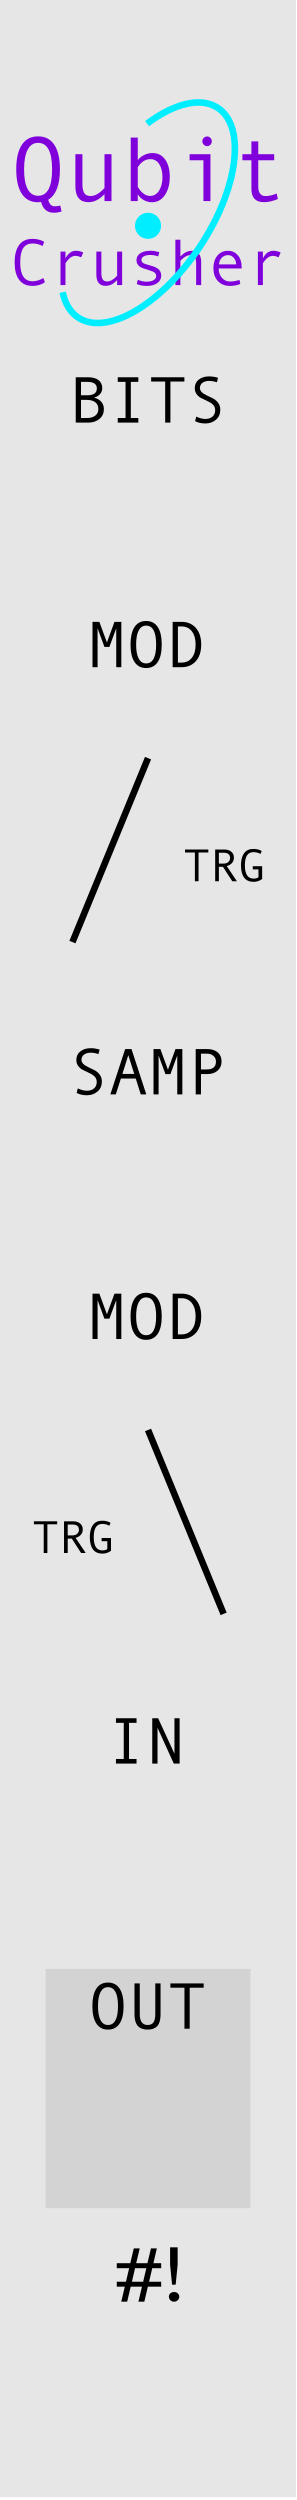
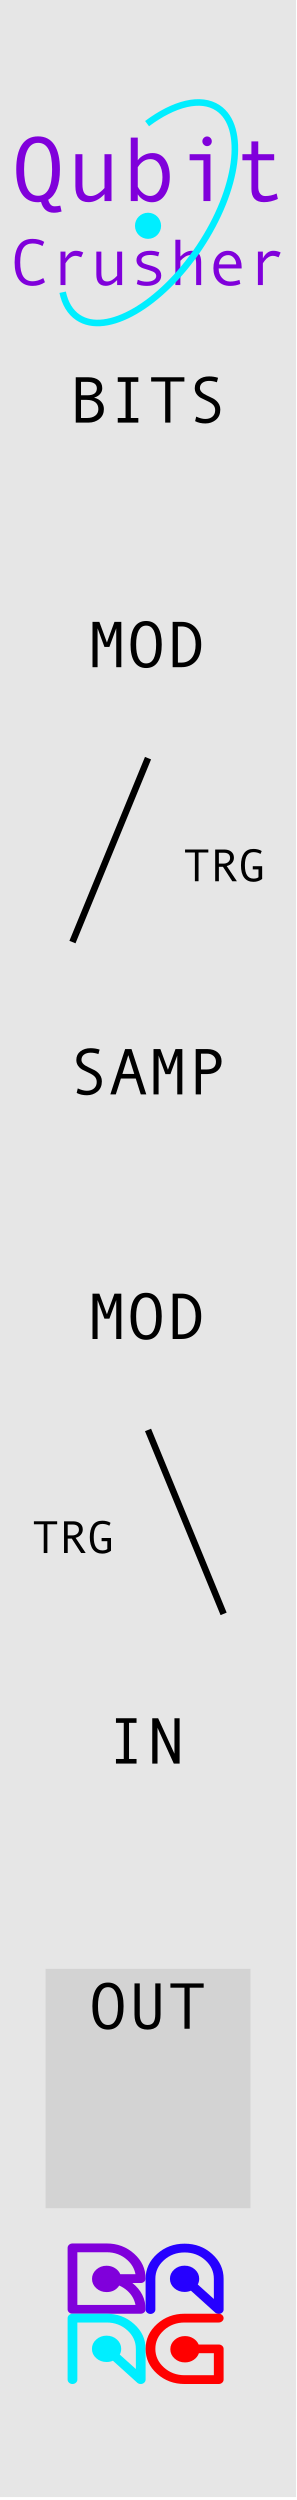
<svg xmlns="http://www.w3.org/2000/svg" width="100%" height="100%" viewBox="0 0 45 380" version="1.1" xml:space="preserve" style="fill-rule:evenodd;clip-rule:evenodd;stroke-miterlimit:1.5;">
  <rect id="QubitCrusher" x="0" y="0" width="45" height="379.559" style="fill:none;" />
  <clipPath id="_clip1">
    <rect x="0" y="0" width="45" height="379.559" />
  </clipPath>
  <g clip-path="url(#_clip1)">
    <g id="Layer1">
      <rect id="background" x="0" y="0" width="45" height="379.559" style="fill:#e6e6e6;" />
      <rect x="6.926" y="299.264" width="31.147" height="36.382" style="fill:#282828;fill-opacity:0.1;" />
      <g>
        <g>
          <path d="M9.361,32.152c-0.397,0.123 -0.789,0.184 -1.176,0.184c-1.003,0 -1.652,-0.546 -1.948,-1.64c-0.178,0.032 -0.328,0.048 -0.451,0.048c-1.076,-0 -1.897,-0.428 -2.465,-1.282c-0.567,-0.855 -0.851,-2.095 -0.851,-3.722c0,-1.627 0.283,-2.869 0.848,-3.726c0.565,-0.857 1.388,-1.285 2.468,-1.285c1.08,-0 1.903,0.427 2.471,1.282c0.567,0.854 0.851,2.097 0.851,3.729c-0,2.37 -0.593,3.91 -1.777,4.621c0.168,0.665 0.489,0.998 0.963,0.998c0.265,-0 0.554,-0.034 0.869,-0.103l0.198,0.896Zm-3.575,-2.393c1.422,0 2.132,-1.34 2.132,-4.019c0,-2.685 -0.71,-4.027 -2.132,-4.027c-0.693,0 -1.221,0.348 -1.583,1.043c-0.362,0.695 -0.543,1.689 -0.543,2.984c-0,1.308 0.18,2.305 0.54,2.99c0.36,0.686 0.888,1.029 1.586,1.029Z" style="fill:#8000db;fill-rule:nonzero;" />
          <path d="M16.949,30.559l-1.067,0l0,-1.053c-0.765,0.816 -1.572,1.224 -2.42,1.224c-1.335,-0 -2.003,-0.809 -2.003,-2.427l0,-4.867l1.067,0l-0,4.56c-0,0.606 0.096,1.058 0.287,1.357c0.191,0.298 0.515,0.447 0.971,0.447c0.651,0 1.351,-0.405 2.098,-1.217l0,-5.147l1.067,0l-0,7.123Z" style="fill:#8000db;fill-rule:nonzero;" />
          <path d="M20.941,24.359c0.237,-0.328 0.557,-0.593 0.96,-0.793c0.404,-0.201 0.829,-0.301 1.275,-0.301c0.83,0 1.476,0.333 1.938,0.998c0.463,0.666 0.694,1.541 0.694,2.625c0,1.098 -0.246,2.016 -0.738,2.752c-0.492,0.736 -1.151,1.104 -1.976,1.104c-0.442,-0 -0.855,-0.111 -1.24,-0.332c-0.386,-0.221 -0.69,-0.514 -0.913,-0.878l-0,1.025l-1.066,0l-0,-9.645l1.066,-0l-0,3.445Zm-0,1.059l-0,2.96c0.2,0.401 0.472,0.736 0.813,1.005c0.342,0.269 0.695,0.404 1.06,0.404c0.574,-0 1.031,-0.274 1.371,-0.821c0.339,-0.547 0.509,-1.219 0.509,-2.016c-0,-0.821 -0.162,-1.486 -0.486,-1.996c-0.323,-0.511 -0.774,-0.766 -1.353,-0.766c-0.752,-0 -1.39,0.41 -1.914,1.23Z" style="fill:#8000db;fill-rule:nonzero;" />
          <path d="M31.468,20.743c0.201,-0 0.372,0.071 0.513,0.215c0.141,0.144 0.212,0.316 0.212,0.516c-0,0.21 -0.07,0.385 -0.209,0.526c-0.139,0.142 -0.311,0.212 -0.516,0.212c-0.187,0 -0.352,-0.074 -0.495,-0.222c-0.144,-0.148 -0.216,-0.32 -0.216,-0.516c0,-0.196 0.072,-0.367 0.216,-0.513c0.143,-0.145 0.308,-0.218 0.495,-0.218Zm0.52,9.816l-1.067,0l0,-6.2l-2.098,-0l-0,-0.923l3.165,0l-0,7.123Z" style="fill:#8000db;fill-rule:nonzero;" />
          <path d="M42.235,30.238c-0.716,0.328 -1.42,0.492 -2.112,0.492c-1.272,-0 -1.908,-0.672 -1.908,-2.017l0,-4.354l-1.367,-0l0,-0.923l1.367,0l0,-1.948l1.039,-0l0,1.948l2.42,0l0,0.923l-2.42,-0l0,4.074c0,0.433 0.096,0.769 0.288,1.008c0.191,0.24 0.451,0.359 0.779,0.359c0.583,0 1.16,-0.13 1.729,-0.389l0.185,0.827Z" style="fill:#8000db;fill-rule:nonzero;" />
        </g>
        <g>
          <path d="M6.832,42.897c-0.541,0.375 -1.167,0.562 -1.88,0.562c-0.892,-0 -1.57,-0.306 -2.034,-0.918c-0.464,-0.612 -0.696,-1.497 -0.696,-2.656c0,-1.12 0.225,-1.997 0.674,-2.63c0.449,-0.633 1.134,-0.949 2.056,-0.949c0.332,-0 0.66,0.042 0.986,0.127c0.326,0.084 0.588,0.197 0.786,0.337l-0.264,0.629c-0.459,-0.26 -0.961,-0.39 -1.508,-0.39c-0.635,-0 -1.107,0.23 -1.416,0.691c-0.31,0.46 -0.464,1.189 -0.464,2.185c-0,1.914 0.626,2.871 1.88,2.871c0.53,-0 1.074,-0.163 1.631,-0.488l0.249,0.629Z" style="fill:#8000db;fill-rule:nonzero;" />
          <path d="M12.652,38.376l-0.308,0.732c-0.335,-0.146 -0.625,-0.219 -0.869,-0.219c-0.225,-0 -0.444,0.064 -0.659,0.193c-0.215,0.128 -0.413,0.312 -0.593,0.551c-0.181,0.24 -0.271,0.374 -0.271,0.403l-0,3.291l-0.757,0l-0,-5.088l0.757,0l-0,1.031c0.407,-0.769 0.934,-1.153 1.582,-1.153c0.384,0 0.757,0.086 1.118,0.259Z" style="fill:#8000db;fill-rule:nonzero;" />
          <path d="M18.565,43.327l-0.762,0l0,-0.752c-0.547,0.583 -1.123,0.874 -1.728,0.874c-0.954,0 -1.431,-0.578 -1.431,-1.733l0,-3.477l0.762,0l-0,3.257c-0,0.433 0.068,0.756 0.205,0.969c0.137,0.214 0.368,0.32 0.693,0.32c0.466,0 0.965,-0.29 1.499,-0.869l0,-3.677l0.762,0l-0,5.088Z" style="fill:#8000db;fill-rule:nonzero;" />
          <path d="M24.043,38.967c-0.426,-0.14 -0.828,-0.21 -1.206,-0.21c-0.413,-0 -0.74,0.069 -0.981,0.207c-0.241,0.139 -0.361,0.323 -0.361,0.555c-0,0.146 0.055,0.274 0.166,0.383c0.11,0.109 0.332,0.211 0.664,0.305l0.727,0.21c0.336,0.094 0.609,0.207 0.821,0.339c0.211,0.132 0.37,0.292 0.476,0.479c0.105,0.187 0.158,0.404 0.158,0.652c0,0.485 -0.203,0.868 -0.61,1.15c-0.407,0.281 -0.925,0.422 -1.553,0.422c-0.625,-0 -1.141,-0.094 -1.548,-0.283l0.147,-0.659c0.426,0.201 0.884,0.302 1.372,0.302c0.423,0 0.767,-0.079 1.033,-0.237c0.265,-0.157 0.398,-0.367 0.398,-0.627c-0,-0.176 -0.066,-0.333 -0.198,-0.471c-0.132,-0.138 -0.442,-0.283 -0.93,-0.432c-0.394,-0.121 -0.684,-0.211 -0.869,-0.271c-0.186,-0.06 -0.359,-0.149 -0.518,-0.266c-0.16,-0.118 -0.281,-0.258 -0.364,-0.42c-0.083,-0.163 -0.124,-0.345 -0.124,-0.547c-0,-0.44 0.192,-0.788 0.576,-1.045c0.384,-0.257 0.893,-0.386 1.528,-0.386c0.41,0 0.866,0.07 1.367,0.21l-0.171,0.64Z" style="fill:#8000db;fill-rule:nonzero;" />
          <path d="M30.577,43.327l-0.762,0l-0,-3.262c-0,-0.452 -0.072,-0.78 -0.217,-0.983c-0.145,-0.204 -0.372,-0.306 -0.681,-0.306c-0.466,0 -0.966,0.29 -1.5,0.869l0,3.682l-0.761,0l-0,-6.89l0.761,0l0,2.549c0.547,-0.579 1.124,-0.869 1.729,-0.869c0.954,0 1.431,0.576 1.431,1.729l-0,3.481Z" style="fill:#8000db;fill-rule:nonzero;" />
          <path d="M36.729,40.808l-3.491,-0c-0,0.576 0.167,1.051 0.5,1.425c0.334,0.375 0.743,0.562 1.228,0.562c0.463,-0 0.939,-0.083 1.431,-0.249l0.132,0.61c-0.449,0.202 -0.973,0.303 -1.572,0.303c-0.756,-0 -1.364,-0.243 -1.827,-0.728c-0.462,-0.485 -0.693,-1.139 -0.693,-1.962c0,-0.808 0.208,-1.451 0.623,-1.932c0.415,-0.48 0.951,-0.72 1.608,-0.72c0.586,0 1.076,0.223 1.47,0.669c0.394,0.446 0.591,1.04 0.591,1.782l0,0.24Zm-0.83,-0.621c-0,-0.397 -0.124,-0.731 -0.371,-1.003c-0.248,-0.272 -0.524,-0.408 -0.83,-0.408c-0.394,0 -0.72,0.131 -0.979,0.391c-0.259,0.26 -0.403,0.601 -0.432,1.02l2.612,0Z" style="fill:#8000db;fill-rule:nonzero;" />
          <path d="M42.657,38.376l-0.308,0.732c-0.335,-0.146 -0.625,-0.219 -0.869,-0.219c-0.225,-0 -0.444,0.064 -0.659,0.193c-0.215,0.128 -0.413,0.312 -0.593,0.551c-0.181,0.24 -0.271,0.374 -0.271,0.403l-0,3.291l-0.757,0l-0,-5.088l0.757,0l-0,1.031c0.406,-0.769 0.934,-1.153 1.582,-1.153c0.384,0 0.756,0.086 1.118,0.259Z" style="fill:#8000db;fill-rule:nonzero;" />
        </g>
      </g>
      <path d="M22.353,18.791c4.099,-3.06 8.161,-4.124 10.776,-2.378c4.323,2.885 3.07,12.363 -2.796,21.152c-5.867,8.789 -14.139,13.581 -18.462,10.695c-1.217,-0.812 -1.992,-2.146 -2.347,-3.84" style="fill:none;stroke:#0ef;stroke-width:1px;" />
      <circle cx="22.5" cy="34.321" r="1.985" style="fill:#0ef;" />
      <g>
        <path d="M14.321,60.455c0.459,0.108 0.819,0.316 1.079,0.625c0.261,0.31 0.391,0.677 0.391,1.104c0,0.625 -0.227,1.123 -0.681,1.494c-0.454,0.371 -1,0.557 -1.638,0.557l-1.958,-0l-0,-6.89l1.909,0c0.664,0 1.183,0.146 1.557,0.437c0.375,0.291 0.562,0.702 0.562,1.233c-0,0.325 -0.108,0.615 -0.325,0.869c-0.216,0.254 -0.515,0.438 -0.896,0.552l0,0.019Zm-2.007,-0.371l0.938,0c0.98,0 1.47,-0.35 1.47,-1.05c-0,-0.319 -0.121,-0.563 -0.362,-0.734c-0.241,-0.171 -0.594,-0.257 -1.059,-0.257l-0.987,0l0,2.041Zm0,3.452l0.909,0c0.53,0 0.951,-0.12 1.262,-0.361c0.311,-0.241 0.466,-0.571 0.466,-0.991c0,-0.446 -0.153,-0.791 -0.459,-1.035c-0.306,-0.244 -0.749,-0.366 -1.328,-0.366l-0.85,-0l0,2.753Z" style="fill-rule:nonzero;" />
        <path d="M21.025,64.235l-3.129,-0l-0,-0.699l1.186,0l0,-5.493l-1.186,0l-0,-0.698l3.129,0l0,0.698l-1.142,0l-0,5.493l1.142,0l0,0.699Z" style="fill-rule:nonzero;" />
        <path d="M28.027,57.994l-2.124,0l0,6.241l-0.796,-0l0,-6.241l-2.133,0l-0,-0.649l5.053,0l0,0.649Z" style="fill-rule:nonzero;" />
        <path d="M32.964,58.107c-0.41,-0.14 -0.799,-0.21 -1.167,-0.21c-0.417,-0 -0.756,0.095 -1.018,0.285c-0.262,0.191 -0.393,0.462 -0.393,0.813c-0,0.417 0.343,0.783 1.03,1.099c0.508,0.234 0.844,0.397 1.008,0.488c0.165,0.091 0.332,0.217 0.501,0.376c0.169,0.16 0.305,0.348 0.408,0.564c0.102,0.217 0.153,0.46 0.153,0.73c0,0.671 -0.225,1.191 -0.676,1.56c-0.451,0.37 -0.982,0.555 -1.594,0.555c-0.593,-0 -1.112,-0.118 -1.558,-0.352l0.166,-0.689c0.524,0.238 0.982,0.357 1.372,0.357c0.456,-0 0.821,-0.118 1.096,-0.354c0.276,-0.236 0.413,-0.561 0.413,-0.974c0,-0.306 -0.089,-0.566 -0.268,-0.779c-0.18,-0.213 -0.51,-0.431 -0.992,-0.652c-0.494,-0.228 -0.814,-0.383 -0.959,-0.466c-0.145,-0.083 -0.289,-0.198 -0.432,-0.344c-0.144,-0.147 -0.254,-0.311 -0.332,-0.494c-0.078,-0.182 -0.118,-0.38 -0.118,-0.595c0,-0.57 0.206,-1.014 0.616,-1.333c0.41,-0.319 0.929,-0.479 1.557,-0.479c0.459,0 0.915,0.07 1.368,0.21l-0.181,0.684Z" style="fill-rule:nonzero;" />
      </g>
      <g>
        <path d="M14.961,160.219c-0.41,-0.14 -0.799,-0.21 -1.167,-0.21c-0.417,-0 -0.756,0.095 -1.018,0.285c-0.262,0.191 -0.393,0.462 -0.393,0.813c-0,0.417 0.343,0.783 1.03,1.099c0.508,0.234 0.844,0.397 1.008,0.488c0.165,0.091 0.332,0.217 0.501,0.376c0.169,0.16 0.305,0.348 0.408,0.564c0.102,0.217 0.153,0.46 0.153,0.73c0,0.671 -0.225,1.191 -0.676,1.56c-0.451,0.37 -0.982,0.555 -1.594,0.555c-0.593,-0 -1.112,-0.118 -1.558,-0.352l0.166,-0.689c0.524,0.238 0.982,0.357 1.372,0.357c0.456,-0 0.821,-0.118 1.097,-0.354c0.275,-0.236 0.412,-0.561 0.412,-0.974c0,-0.306 -0.089,-0.566 -0.268,-0.779c-0.179,-0.213 -0.51,-0.431 -0.992,-0.652c-0.494,-0.228 -0.814,-0.383 -0.959,-0.466c-0.145,-0.083 -0.289,-0.198 -0.432,-0.344c-0.143,-0.147 -0.254,-0.311 -0.332,-0.494c-0.078,-0.182 -0.117,-0.38 -0.117,-0.595c-0,-0.57 0.205,-1.014 0.615,-1.333c0.41,-0.319 0.929,-0.479 1.557,-0.479c0.459,0 0.915,0.07 1.368,0.21l-0.181,0.684Z" style="fill-rule:nonzero;" />
        <path d="M22.236,166.347l-0.84,-0l-0.761,-2.412l-2.261,-0l-0.771,2.412l-0.831,-0l2.251,-6.89l0.962,0l2.251,6.89Zm-1.831,-3.111l-0.903,-2.851l-0.898,2.851l1.801,0Z" style="fill-rule:nonzero;" />
        <path d="M27.715,166.347l-0.772,-0l0,-5.909l-1.04,2.828l-0.757,-0l-1.04,-2.828l0,5.909l-0.771,-0l-0,-6.89l1.04,0l1.152,3.14l1.148,-3.14l1.04,0l-0,6.89Z" style="fill-rule:nonzero;" />
        <path d="M29.746,159.457l1.748,0c0.661,0 1.19,0.166 1.587,0.498c0.397,0.332 0.596,0.789 0.596,1.372c-0,0.586 -0.198,1.054 -0.594,1.404c-0.395,0.35 -0.913,0.525 -1.555,0.525l-0.981,-0l-0,3.091l-0.801,-0l0,-6.89Zm0.801,3.101l0.869,-0c0.941,-0 1.411,-0.394 1.411,-1.182c0,-0.365 -0.128,-0.659 -0.383,-0.884c-0.256,-0.224 -0.585,-0.337 -0.989,-0.337l-0.908,0l-0,2.403Z" style="fill-rule:nonzero;" />
      </g>
      <g>
        <path d="M18.44,101.411l-0.772,0l0,-5.908l-1.04,2.827l-0.756,0l-1.04,-2.827l-0,5.908l-0.772,0l0,-6.889l1.04,-0l1.152,3.139l1.148,-3.139l1.04,-0l-0,6.889Z" style="fill-rule:nonzero;" />
        <path d="M22.209,94.39c0.772,-0 1.36,0.305 1.766,0.915c0.405,0.611 0.608,1.499 0.608,2.664c-0,1.159 -0.202,2.044 -0.606,2.656c-0.404,0.612 -0.993,0.918 -1.768,0.918c-0.768,0 -1.355,-0.305 -1.76,-0.915c-0.405,-0.611 -0.608,-1.497 -0.608,-2.659c0,-1.162 0.202,-2.049 0.606,-2.661c0.403,-0.612 0.991,-0.918 1.762,-0.918Zm0,6.45c1.016,0 1.524,-0.957 1.524,-2.871c-0,-1.917 -0.508,-2.876 -1.524,-2.876c-0.494,0 -0.871,0.248 -1.13,0.745c-0.259,0.496 -0.388,1.207 -0.388,2.131c-0,0.934 0.128,1.646 0.386,2.136c0.257,0.49 0.634,0.735 1.132,0.735Z" style="fill-rule:nonzero;" />
        <path d="M26.243,94.522l1.357,-0c0.902,-0 1.624,0.307 2.168,0.92c0.544,0.614 0.815,1.456 0.815,2.527c0,1.094 -0.275,1.941 -0.827,2.542c-0.552,0.6 -1.259,0.9 -2.122,0.9l-1.391,0l-0,-6.889Zm0.8,6.191l0.567,0c0.654,0 1.172,-0.242 1.553,-0.727c0.38,-0.485 0.571,-1.158 0.571,-2.017c-0,-0.853 -0.191,-1.524 -0.574,-2.014c-0.382,-0.49 -0.899,-0.735 -1.55,-0.735l-0.567,-0l0,5.493Z" style="fill-rule:nonzero;" />
      </g>
      <g>
        <path d="M18.44,203.523l-0.772,0l0,-5.908l-1.04,2.827l-0.756,0l-1.04,-2.827l-0,5.908l-0.772,0l0,-6.889l1.04,-0l1.152,3.139l1.148,-3.139l1.04,-0l-0,6.889Z" style="fill-rule:nonzero;" />
        <path d="M22.209,196.502c0.772,-0 1.36,0.305 1.766,0.915c0.405,0.611 0.608,1.499 0.608,2.664c-0,1.159 -0.202,2.044 -0.606,2.656c-0.404,0.612 -0.993,0.918 -1.768,0.918c-0.768,0 -1.355,-0.305 -1.76,-0.915c-0.405,-0.611 -0.608,-1.497 -0.608,-2.659c0,-1.162 0.202,-2.049 0.606,-2.661c0.403,-0.612 0.991,-0.918 1.762,-0.918Zm0,6.45c1.016,0 1.524,-0.957 1.524,-2.871c-0,-1.917 -0.508,-2.876 -1.524,-2.876c-0.494,0 -0.871,0.248 -1.13,0.745c-0.259,0.496 -0.388,1.207 -0.388,2.131c-0,0.934 0.128,1.646 0.386,2.136c0.257,0.49 0.634,0.735 1.132,0.735Z" style="fill-rule:nonzero;" />
        <path d="M26.243,196.634l1.357,-0c0.902,-0 1.624,0.307 2.168,0.92c0.544,0.614 0.815,1.456 0.815,2.527c0,1.094 -0.275,1.941 -0.827,2.542c-0.552,0.6 -1.259,0.9 -2.122,0.9l-1.391,0l-0,-6.889Zm0.8,6.191l0.567,0c0.654,0 1.172,-0.242 1.553,-0.727c0.38,-0.485 0.571,-1.158 0.571,-2.017c-0,-0.853 -0.191,-1.524 -0.574,-2.014c-0.382,-0.49 -0.899,-0.735 -1.55,-0.735l-0.567,-0l0,5.493Z" style="fill-rule:nonzero;" />
      </g>
      <g>
        <path d="M20.754,268.064l-3.129,-0l-0,-0.699l1.186,0l0,-5.493l-1.186,0l-0,-0.698l3.129,-0l0,0.698l-1.142,0l-0,5.493l1.142,0l0,0.699Z" style="fill-rule:nonzero;" />
        <path d="M27.302,268.064l-0.888,-0l-2.471,-5.44l-0,5.44l-0.801,-0l0,-6.89l0.894,-0l2.48,5.391l0,-5.391l0.786,-0l0,6.89Z" style="fill-rule:nonzero;" />
      </g>
      <g>
        <path d="M16.411,301.348c0.772,-0 1.36,0.305 1.765,0.915c0.406,0.611 0.608,1.499 0.608,2.664c0,1.159 -0.202,2.044 -0.605,2.656c-0.404,0.612 -0.993,0.918 -1.768,0.918c-0.768,0 -1.355,-0.305 -1.76,-0.915c-0.405,-0.611 -0.608,-1.497 -0.608,-2.659c-0,-1.162 0.202,-2.049 0.605,-2.661c0.404,-0.612 0.992,-0.918 1.763,-0.918Zm0,6.45c1.016,-0 1.524,-0.957 1.524,-2.871c-0,-1.917 -0.508,-2.876 -1.524,-2.876c-0.495,-0 -0.871,0.248 -1.13,0.745c-0.259,0.496 -0.388,1.206 -0.388,2.131c-0,0.934 0.128,1.646 0.385,2.136c0.257,0.49 0.635,0.735 1.133,0.735Z" style="fill-rule:nonzero;" />
        <path d="M24.404,306.201c0,0.798 -0.162,1.381 -0.486,1.748c-0.323,0.368 -0.816,0.552 -1.477,0.552c-1.331,0 -1.997,-0.76 -1.997,-2.28l0,-4.741l0.801,-0l0,4.668c0,1.1 0.399,1.65 1.196,1.65c0.401,-0 0.695,-0.13 0.882,-0.391c0.187,-0.26 0.281,-0.683 0.281,-1.269l-0,-4.658l0.8,-0l0,4.721Z" style="fill-rule:nonzero;" />
        <path d="M30.957,302.129l-2.124,0l0,6.24l-0.796,0l0,-6.24l-2.134,0l0,-0.649l5.054,-0l0,0.649Z" style="fill-rule:nonzero;" />
      </g>
      <path d="M22.5,217.352l11.488,27.956" style="fill:none;stroke:#000;stroke-width:1px;" />
-       <g>
-         <path d="M24.499,347.577l-2.026,-0l-0.536,2.279l-0.898,0l0.535,-2.279l-1.708,-0l-0.536,2.279l-0.898,0l0.535,-2.279l-1.217,-0l-0,-0.753l1.396,0l0.484,-2.061l-1.88,0l-0,-0.752l2.052,-0l0.535,-2.257l0.899,0l-0.535,2.257l1.708,-0l0.535,-2.257l0.899,0l-0.529,2.257l1.185,-0l0,0.752l-1.357,0l-0.485,2.061l1.842,0l0,0.753Zm-2.256,-2.814l-1.714,0l-0.478,2.061l1.708,0l0.484,-2.061Z" style="fill-rule:nonzero;" />
-         <path d="M27.002,344.235l-0.3,3.031l-0.548,0l-0.3,-3.031l0,-2.636l1.148,0l-0,2.636Zm-0.549,4.151c0.226,0 0.415,0.069 0.568,0.207c0.153,0.138 0.229,0.308 0.229,0.511c0,0.203 -0.077,0.379 -0.232,0.528c-0.156,0.149 -0.344,0.224 -0.565,0.224c-0.216,0 -0.401,-0.074 -0.554,-0.221c-0.153,-0.147 -0.229,-0.324 -0.229,-0.531c-0,-0.207 0.075,-0.378 0.226,-0.514c0.151,-0.136 0.337,-0.204 0.557,-0.204Z" style="fill-rule:nonzero;" />
-       </g>
      <path d="M22.5,115.24l-11.488,27.956" style="fill:none;stroke:#000;stroke-width:1px;" />
      <g>
        <path d="M8.689,231.692l-1.487,0l0,4.369l-0.557,-0l0,-4.369l-1.493,0l-0,-0.454l3.537,-0l0,0.454Z" style="fill-rule:nonzero;" />
        <path d="M13.03,236.061l-0.701,-0l-1.415,-2.191l-0.622,-0l0,2.191l-0.56,-0l-0,-4.823l1.363,-0c0.458,-0 0.82,0.111 1.086,0.333c0.265,0.222 0.398,0.532 0.398,0.928c-0,0.294 -0.097,0.555 -0.291,0.784c-0.193,0.229 -0.46,0.385 -0.799,0.467l1.541,2.311Zm-2.738,-2.68l0.708,-0c0.296,-0 0.536,-0.081 0.721,-0.241c0.185,-0.161 0.277,-0.363 0.277,-0.607c-0,-0.538 -0.328,-0.806 -0.985,-0.806l-0.721,-0l0,1.654Z" style="fill-rule:nonzero;" />
        <path d="M16.872,235.719c-0.394,0.289 -0.831,0.434 -1.309,0.434c-0.627,-0 -1.102,-0.213 -1.426,-0.638c-0.323,-0.425 -0.485,-1.046 -0.485,-1.864c0,-0.791 0.157,-1.406 0.47,-1.846c0.313,-0.44 0.794,-0.66 1.441,-0.66c0.232,0 0.462,0.03 0.69,0.089c0.228,0.06 0.411,0.138 0.55,0.236l-0.184,0.441c-0.321,-0.182 -0.673,-0.273 -1.056,-0.273c-0.442,-0 -0.772,0.161 -0.99,0.485c-0.217,0.324 -0.326,0.833 -0.326,1.528c-0,1.34 0.438,2.01 1.316,2.01c0.33,-0 0.58,-0.07 0.748,-0.209l0,-1.189l-0.868,-0l0,-0.486l1.429,0l-0,1.942Z" style="fill-rule:nonzero;" />
      </g>
      <g>
        <path d="M31.666,129.58l-1.487,0l-0,4.369l-0.557,-0l-0,-4.369l-1.494,0l0,-0.454l3.538,-0l-0,0.454Z" style="fill-rule:nonzero;" />
        <path d="M36.007,133.949l-0.701,-0l-1.415,-2.191l-0.622,-0l-0,2.191l-0.561,-0l0,-4.823l1.364,-0c0.458,-0 0.82,0.111 1.085,0.333c0.266,0.222 0.398,0.532 0.398,0.928c0,0.294 -0.096,0.555 -0.29,0.784c-0.194,0.229 -0.46,0.385 -0.8,0.467l1.542,2.311Zm-2.738,-2.68l0.707,-0c0.297,-0 0.537,-0.08 0.722,-0.241c0.184,-0.161 0.276,-0.363 0.276,-0.607c0,-0.538 -0.328,-0.806 -0.984,-0.806l-0.721,-0l-0,1.654Z" style="fill-rule:nonzero;" />
        <path d="M39.848,133.607c-0.394,0.289 -0.83,0.434 -1.309,0.434c-0.626,-0 -1.101,-0.213 -1.425,-0.638c-0.324,-0.425 -0.485,-1.046 -0.485,-1.864c-0,-0.791 0.156,-1.406 0.47,-1.846c0.313,-0.44 0.793,-0.66 1.44,-0.66c0.233,0 0.463,0.03 0.691,0.089c0.228,0.06 0.411,0.138 0.55,0.236l-0.185,0.441c-0.321,-0.182 -0.673,-0.273 -1.056,-0.273c-0.442,-0 -0.772,0.161 -0.989,0.485c-0.218,0.324 -0.327,0.833 -0.327,1.528c0,1.34 0.439,2.01 1.316,2.01c0.331,-0 0.58,-0.07 0.749,-0.209l-0,-1.189l-0.868,-0l-0,-0.486l1.428,0l0,1.942Z" style="fill-rule:nonzero;" />
      </g>
+       <g>
+         <path d="M20.128,347.02l1.257,-0c0.206,-0 0.381,-0.066 0.528,-0.198c0.146,-0.132 0.219,-0.29 0.219,-0.475c0,-1.474 -0.579,-2.733 -1.737,-3.776c-1.158,-1.043 -2.555,-1.565 -4.191,-1.565l-5.181,-0c-0.206,-0 -0.382,0.066 -0.528,0.198c-0.146,0.131 -0.219,0.29 -0.219,0.475l-0,9.346c-0,0.178 0.073,0.333 0.219,0.465c0.146,0.131 0.322,0.197 0.528,0.197l10.362,0c0.206,0 0.381,-0.066 0.528,-0.197c0.146,-0.132 0.219,-0.287 0.219,-0.465c0,-1.602 -0.668,-2.937 -2.004,-4.005Zm-0.782,-3.504c0.672,0.605 1.087,1.325 1.245,2.158l-2.312,-0c-0.158,-0.378 -0.427,-0.686 -0.806,-0.924c-0.38,-0.239 -0.803,-0.358 -1.269,-0.358c-0.617,-0 -1.14,0.196 -1.571,0.587c-0.431,0.392 -0.646,0.862 -0.646,1.41c-0,0.556 0.215,1.029 0.646,1.421c0.431,0.392 0.954,0.587 1.571,0.587c0.846,0 1.486,-0.331 1.921,-0.993c0.45,0.199 0.857,0.459 1.221,0.78c0.672,0.605 1.087,1.328 1.245,2.168l-8.833,0l-0,-8.011l4.446,0c1.225,0 2.272,0.392 3.142,1.175Z" style="fill:#8000db;fill-rule:nonzero;" />
+         <path d="M32.245,342.608c-1.154,-1.047 -2.549,-1.57 -4.185,-1.57c-1.636,0 -3.033,0.522 -4.191,1.565c-1.158,1.043 -1.737,2.302 -1.737,3.776l0,4.678c0,0.178 0.073,0.333 0.219,0.465c0.147,0.131 0.319,0.197 0.516,0.197c0.206,0 0.382,-0.066 0.528,-0.197c0.146,-0.132 0.219,-0.287 0.219,-0.465l0,-4.678c0,-1.104 0.435,-2.048 1.304,-2.831c0.87,-0.783 1.917,-1.175 3.142,-1.175c1.225,0 2.273,0.392 3.142,1.175c0.87,0.783 1.304,1.727 1.304,2.831l0,3.065l-2.442,-2.2c0.142,-0.271 0.213,-0.559 0.213,-0.865c0,-0.556 -0.215,-1.028 -0.646,-1.416c-0.431,-0.388 -0.954,-0.582 -1.571,-0.582c-0.616,0 -1.142,0.194 -1.577,0.582c-0.434,0.388 -0.652,0.86 -0.652,1.416c0,0.555 0.218,1.027 0.652,1.415c0.435,0.388 0.961,0.582 1.577,0.582c0.34,0 0.66,-0.064 0.961,-0.192l3.699,3.343c0.15,0.128 0.324,0.192 0.521,0.192c0.206,0 0.382,-0.066 0.528,-0.197c0.146,-0.132 0.219,-0.287 0.219,-0.465l0,-4.678c0,-1.474 -0.581,-2.731 -1.743,-3.771Z" style="fill:#2600ff;fill-rule:nonzero;" />
+         <path d="M20.389,353.257c-1.154,-1.046 -2.549,-1.57 -4.185,-1.57l-5.193,0c-0.198,0 -0.37,0.066 -0.516,0.198c-0.146,0.132 -0.219,0.29 -0.219,0.475l-0,9.336c-0,0.185 0.073,0.343 0.219,0.475c0.146,0.132 0.318,0.198 0.516,0.198c0.205,-0 0.381,-0.066 0.528,-0.198c0.146,-0.132 0.219,-0.29 0.219,-0.475l-0,-8.674l4.446,0c1.225,0 2.272,0.392 3.142,1.175c0.869,0.784 1.304,1.727 1.304,2.831l0,3.065l-2.442,-2.2c0.142,-0.271 0.213,-0.559 0.213,-0.865c0,-0.556 -0.215,-1.029 -0.646,-1.421c-0.431,-0.391 -0.955,-0.587 -1.571,-0.587c-0.617,-0 -1.142,0.196 -1.577,0.587c-0.435,0.392 -0.652,0.865 -0.652,1.421c-0,0.555 0.217,1.027 0.652,1.415c0.435,0.388 0.96,0.582 1.577,0.582c0.34,0 0.66,-0.064 0.96,-0.192l3.699,3.343c0.151,0.128 0.325,0.193 0.522,0.193c0.206,-0 0.381,-0.066 0.528,-0.198c0.146,-0.132 0.219,-0.29 0.219,-0.475l0,-4.668c0,-1.474 -0.581,-2.731 -1.743,-3.771Z" style="fill:#0ef;fill-rule:nonzero;" />
+         <path d="M33.241,356.366l-3.047,-0c-0.166,-0.385 -0.436,-0.695 -0.812,-0.93c-0.375,-0.235 -0.796,-0.352 -1.263,-0.352c-0.616,-0 -1.142,0.194 -1.576,0.582c-0.435,0.388 -0.653,0.86 -0.653,1.415c0,0.556 0.218,1.029 0.653,1.421c0.434,0.392 0.96,0.587 1.576,0.587c0.491,0 0.929,-0.13 1.316,-0.389c0.388,-0.26 0.653,-0.597 0.795,-1.01l2.276,0l0,3.343l-4.446,0c-1.225,0 -2.272,-0.391 -3.142,-1.175c-0.869,-0.783 -1.304,-1.726 -1.304,-2.83c0,-1.104 0.435,-2.047 1.304,-2.831c0.87,-0.783 1.917,-1.175 3.142,-1.175l5.181,0c0.206,0 0.382,-0.065 0.528,-0.197c0.146,-0.132 0.219,-0.287 0.219,-0.465c0,-0.185 -0.073,-0.343 -0.219,-0.475c-0.146,-0.132 -0.322,-0.198 -0.528,-0.198l-5.181,0c-1.636,0 -3.033,0.522 -4.191,1.565c-1.158,1.043 -1.737,2.302 -1.737,3.776c0,1.474 0.579,2.733 1.737,3.776c1.158,1.043 2.555,1.565 4.191,1.565l5.181,-0c0.206,-0 0.382,-0.066 0.528,-0.198c0.146,-0.132 0.219,-0.29 0.219,-0.475l0,-4.668c0,-0.185 -0.073,-0.342 -0.219,-0.47c-0.146,-0.128 -0.322,-0.192 -0.528,-0.192Z" style="fill:#f00;fill-rule:nonzero;" />
+       </g>
    </g>
  </g>
</svg>
